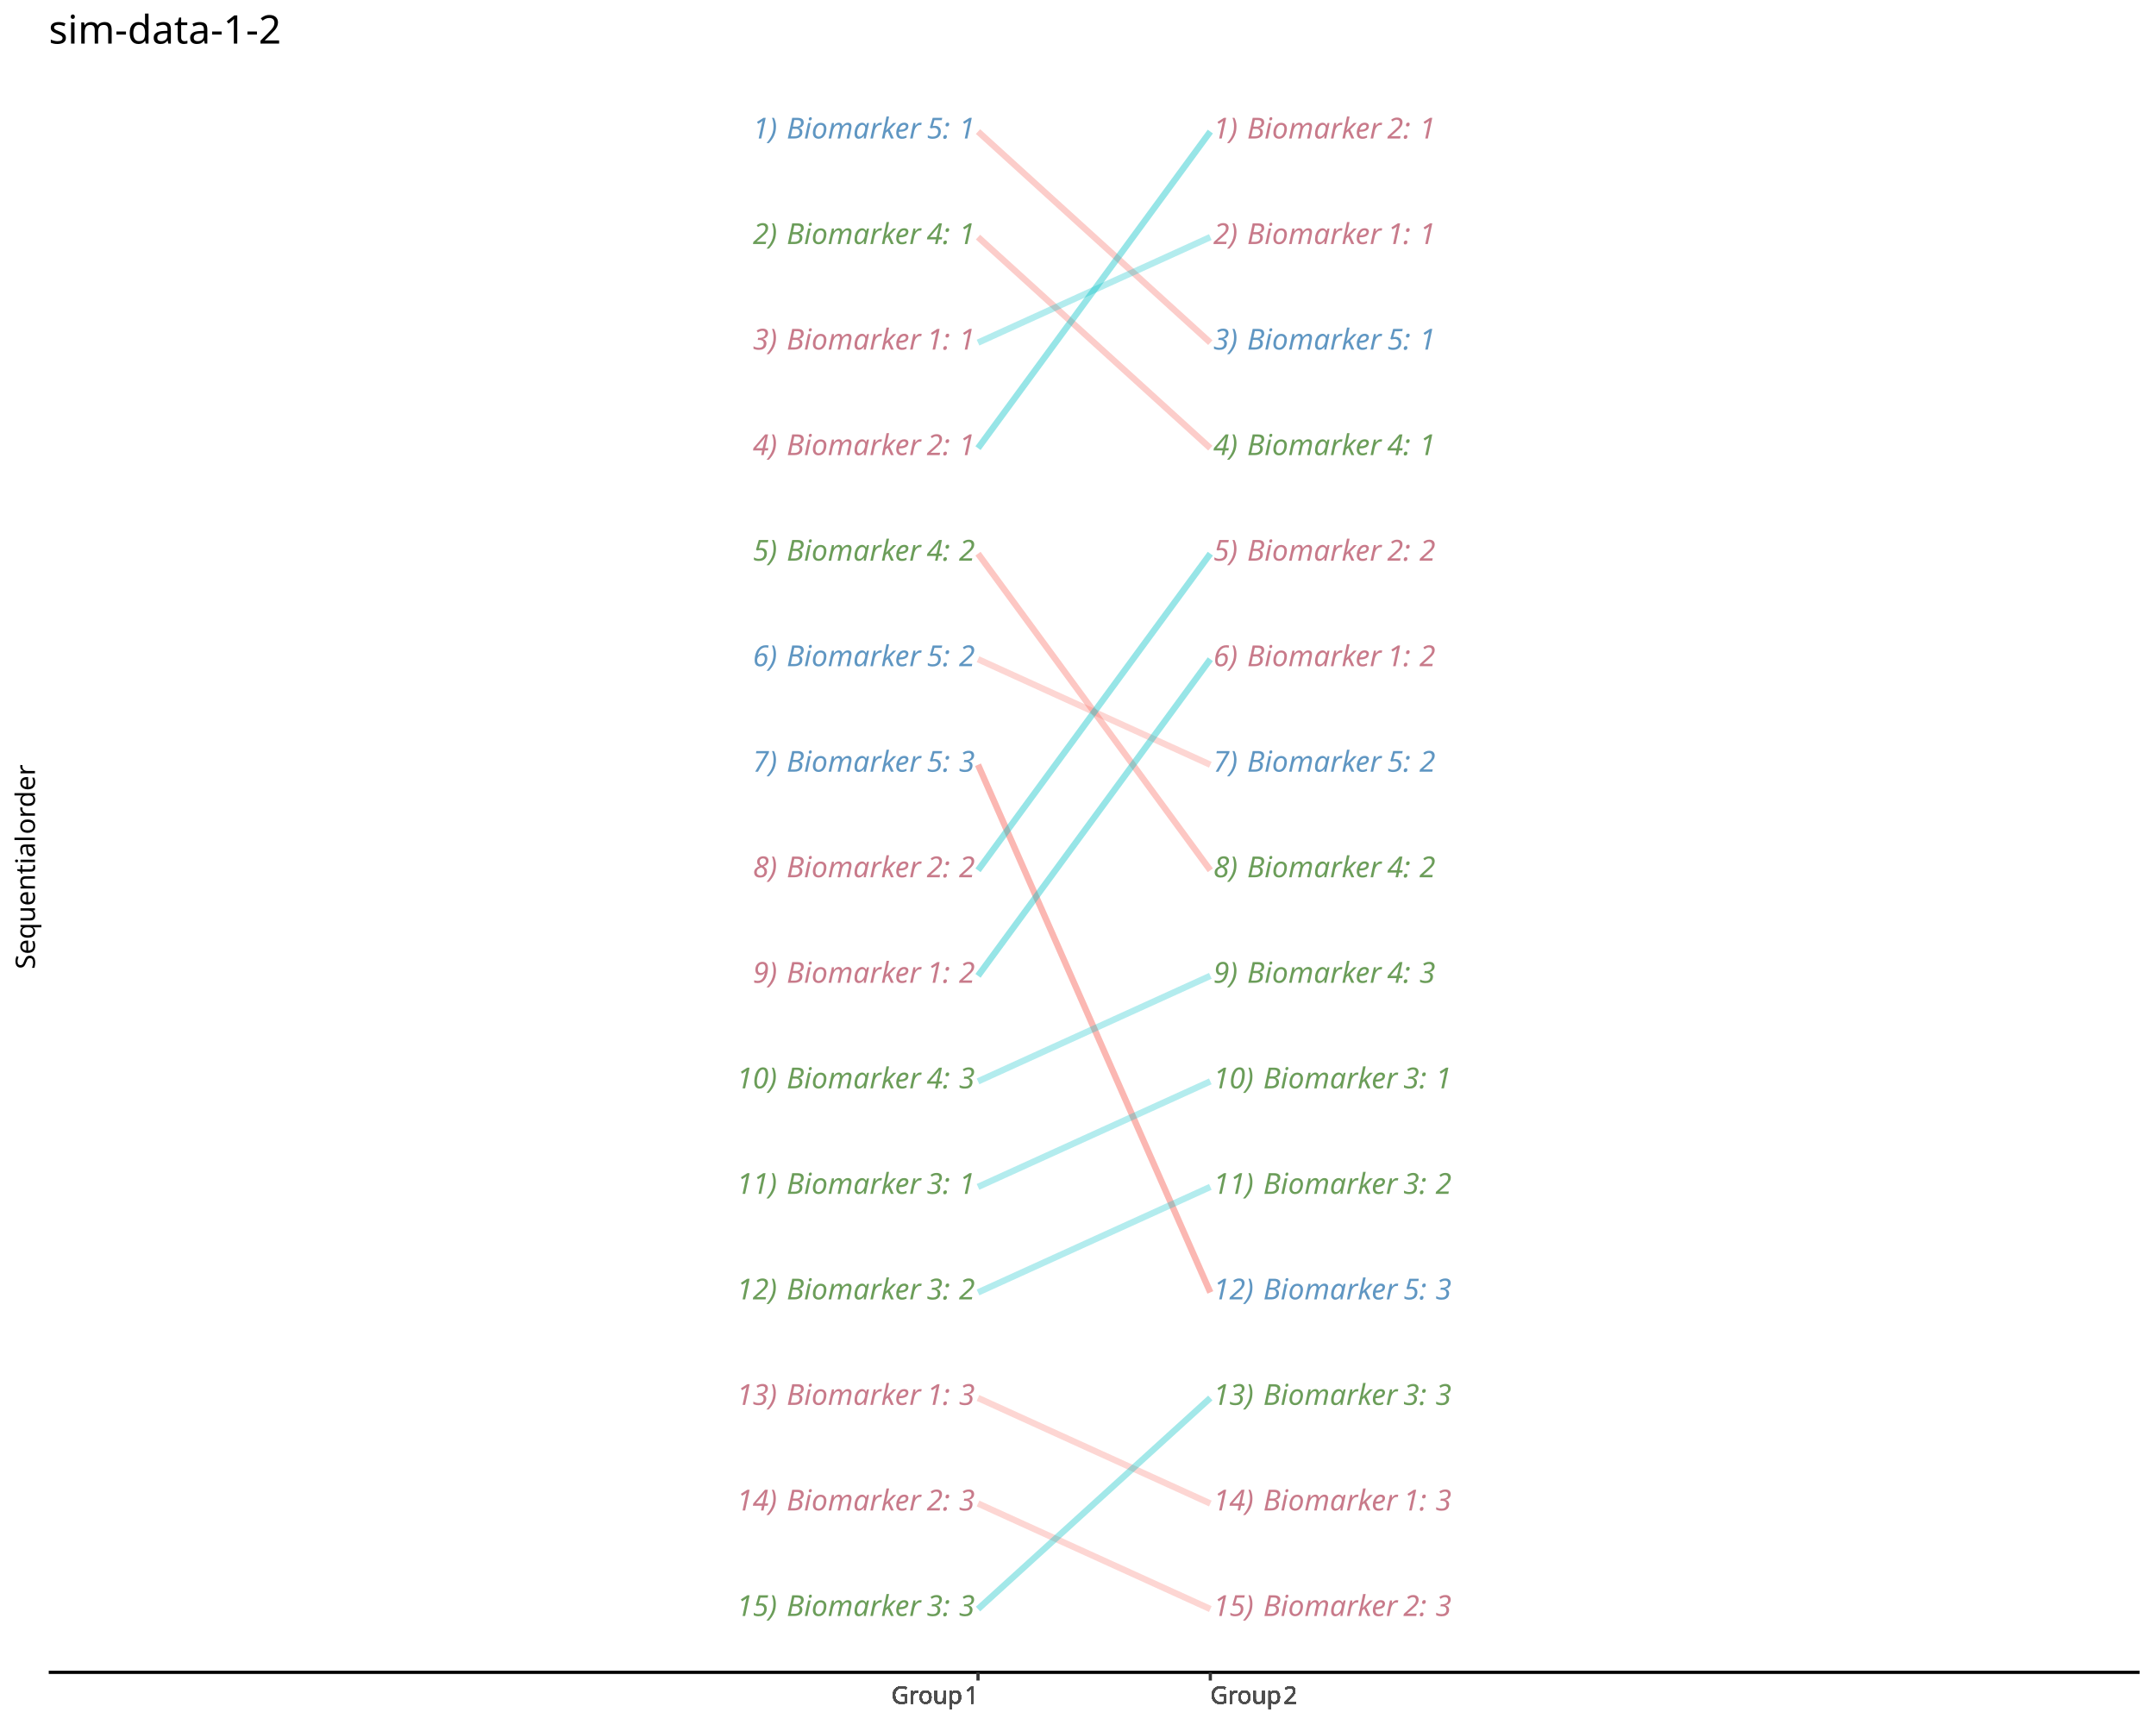
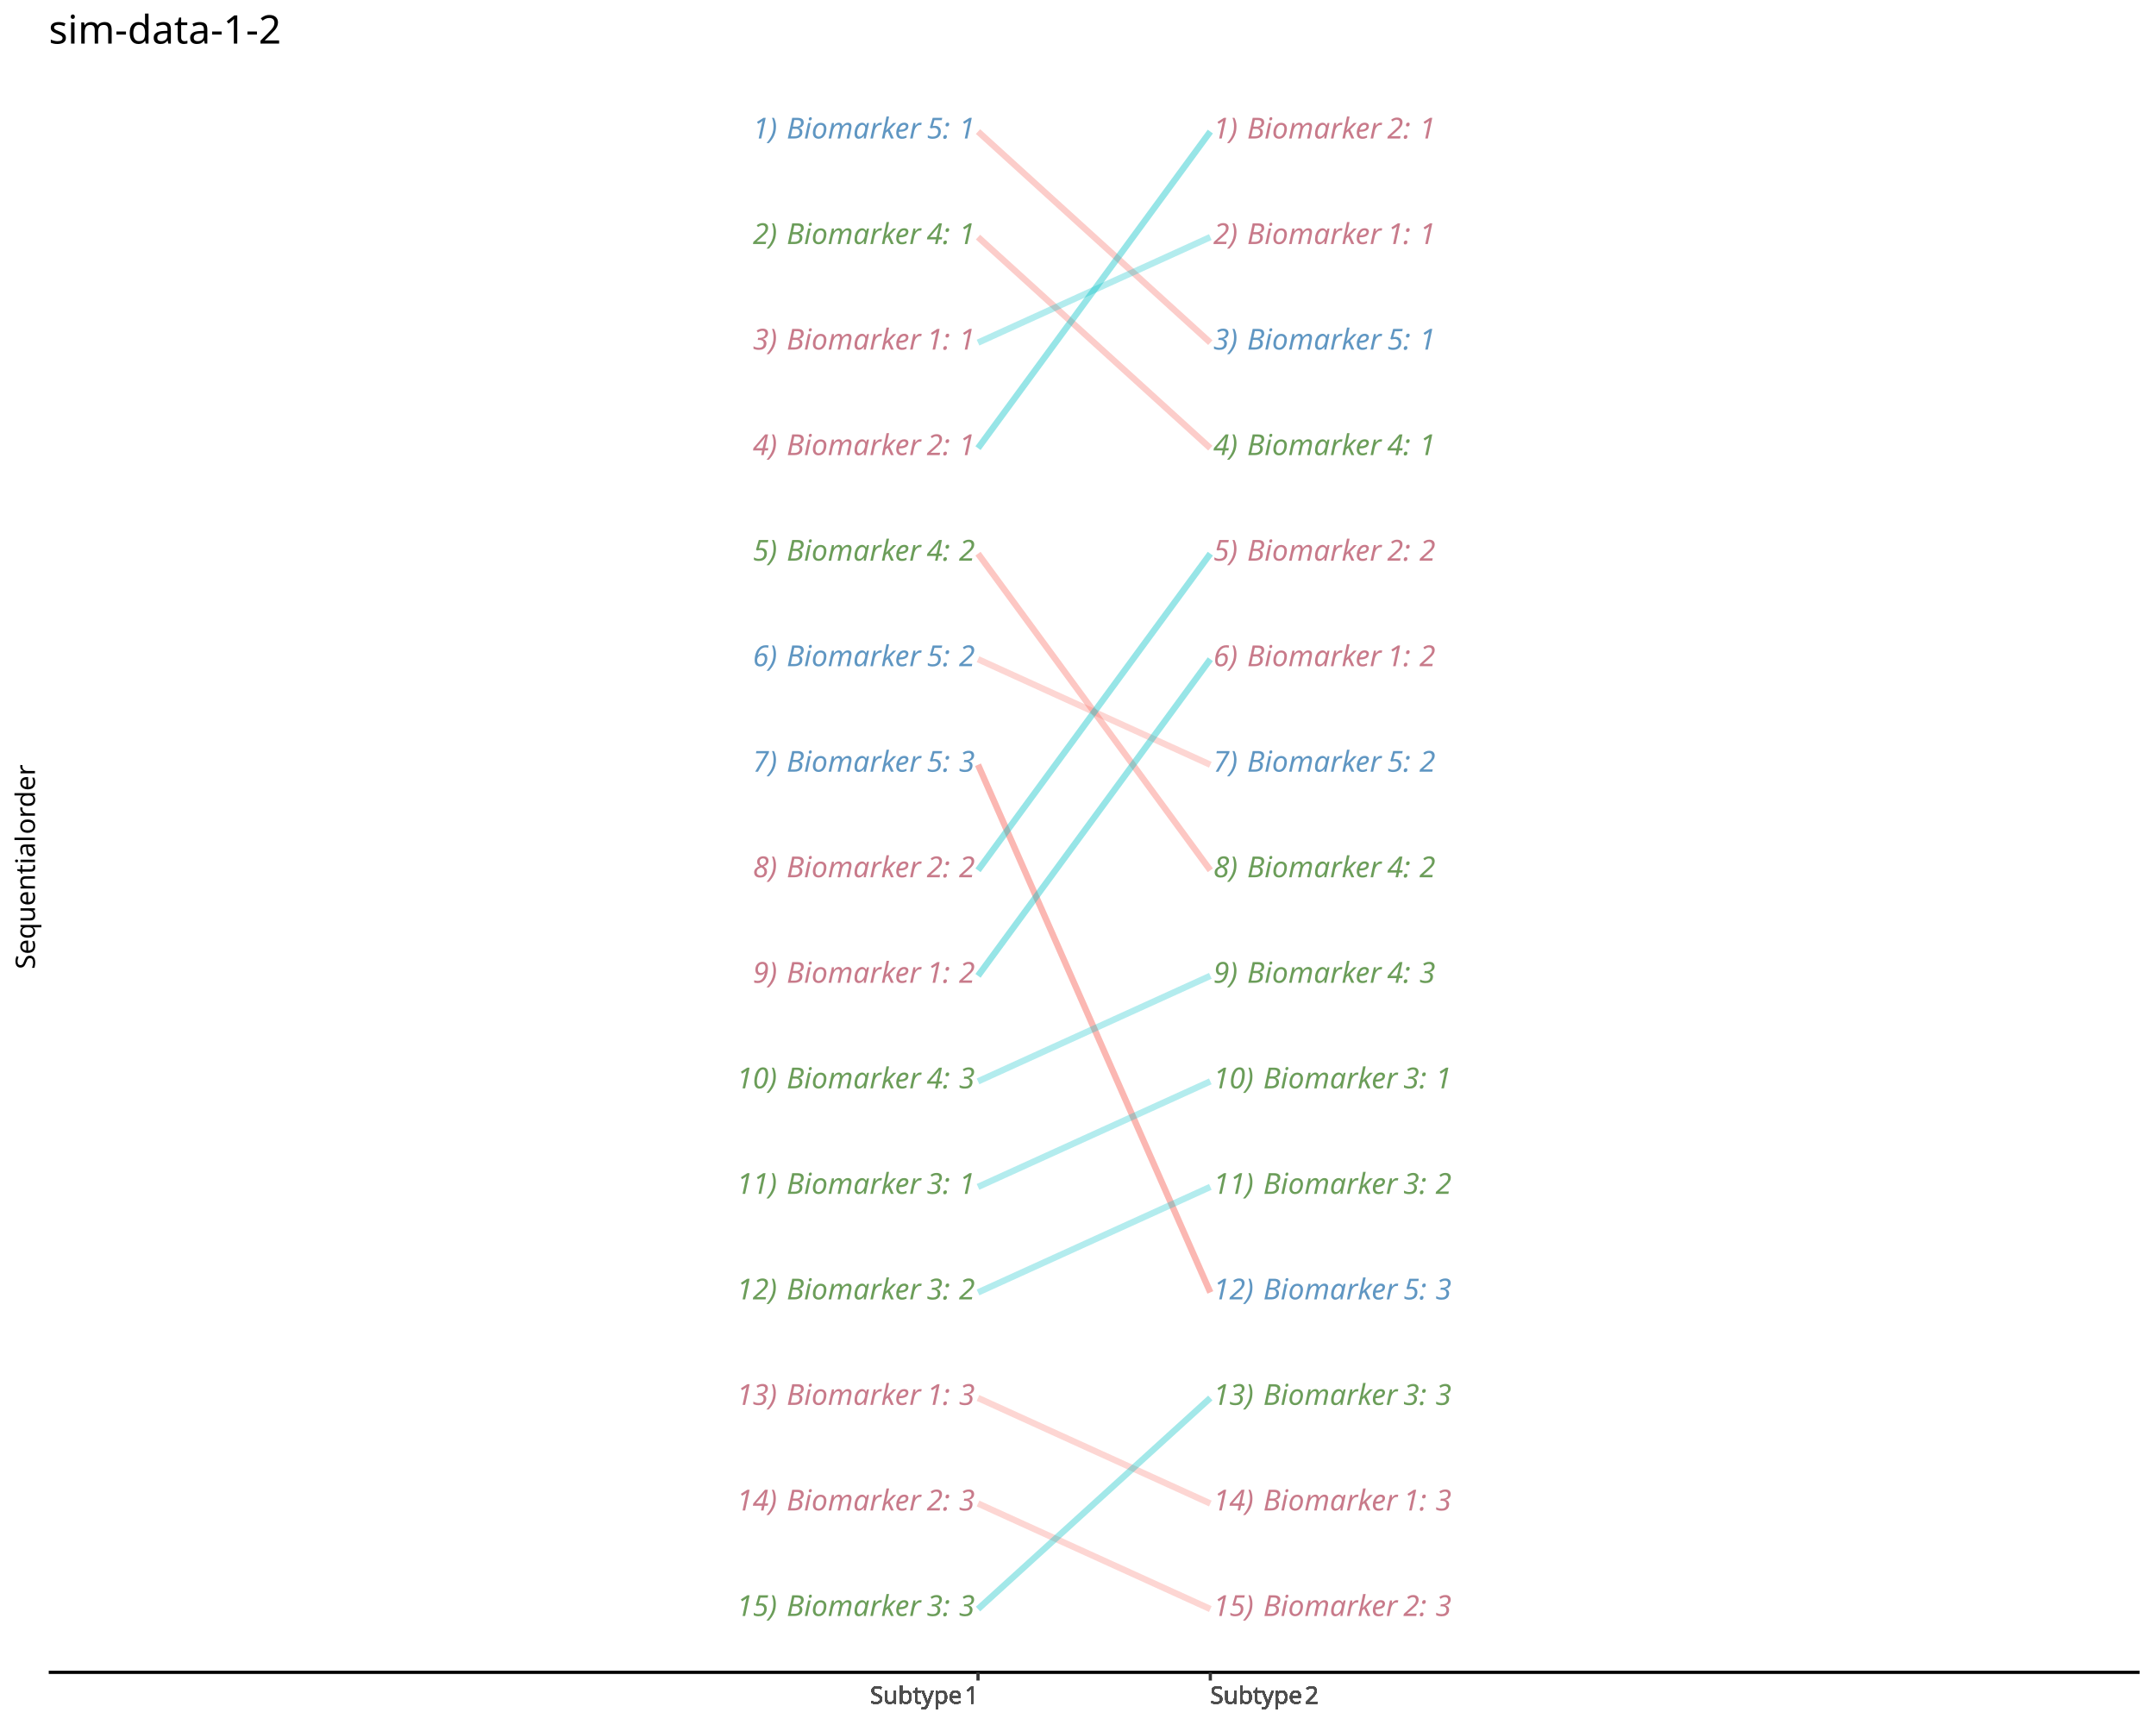
<svg xmlns="http://www.w3.org/2000/svg" class="svglite" data-engine-version="2.0" width="720.00pt" height="576.00pt" viewBox="0 0 720.00 576.00">
  <defs>
    <style type="text/css">
    .svglite line, .svglite polyline, .svglite polygon, .svglite path, .svglite rect, .svglite circle {
      fill: none;
      stroke: #000000;
      stroke-linecap: round;
      stroke-linejoin: round;
      stroke-miterlimit: 10.00;
    }
  </style>
  </defs>
  <rect width="100%" height="100%" style="stroke: none; fill: #FFFFFF;" />
  <defs>
    <clipPath id="cpMC4wMHw3MjAuMDB8MC4wMHw1NzYuMDA=">
      <rect x="0.00" y="0.00" width="720.00" height="576.00" />
    </clipPath>
  </defs>
  <g clip-path="url(#cpMC4wMHw3MjAuMDB8MC4wMHw1NzYuMDA=)">
    <rect x="0.00" y="0.00" width="720.00" height="576.00" style="stroke-width: 1.07; stroke: #FFFFFF; fill: #FFFFFF;" />
  </g>
  <defs>
    <clipPath id="cpMTYuMjh8NzE0LjUyfDIyLjc4fDU1OC40Mg==">
      <rect x="16.28" y="22.78" width="698.24" height="535.64" />
    </clipPath>
  </defs>
  <g clip-path="url(#cpMTYuMjh8NzE0LjUyfDIyLjc4fDU1OC40Mg==)">
    <rect x="16.28" y="22.78" width="698.24" height="535.64" style="stroke-width: 1.07; stroke: none; fill: #FFFFFF;" />
    <text x="251.41" y="46.25" style="font-size: 9.67px; font-style: italic; fill: #5F96C2; font-family: sans;" textLength="8.60px" lengthAdjust="spacingAndGlyphs">1)</text>
    <text x="262.70" y="46.25" style="font-size: 9.67px; font-style: italic; fill: #5F96C2; font-family: sans;" textLength="44.09px" lengthAdjust="spacingAndGlyphs">Biomarker</text>
    <text x="309.48" y="46.25" style="font-size: 9.67px; font-style: italic; fill: #5F96C2; font-family: sans;" textLength="8.07px" lengthAdjust="spacingAndGlyphs">5:</text>
    <text x="320.23" y="46.25" style="font-size: 9.67px; font-style: italic; fill: #5F96C2; font-family: sans;" textLength="5.38px" lengthAdjust="spacingAndGlyphs">1</text>
    <text x="405.19" y="116.73" style="font-size: 9.67px; font-style: italic; fill: #5F96C2; font-family: sans;" textLength="8.60px" lengthAdjust="spacingAndGlyphs">3)</text>
    <text x="416.48" y="116.73" style="font-size: 9.67px; font-style: italic; fill: #5F96C2; font-family: sans;" textLength="44.09px" lengthAdjust="spacingAndGlyphs">Biomarker</text>
    <text x="463.26" y="116.73" style="font-size: 9.67px; font-style: italic; fill: #5F96C2; font-family: sans;" textLength="8.07px" lengthAdjust="spacingAndGlyphs">5:</text>
    <text x="474.01" y="116.73" style="font-size: 9.67px; font-style: italic; fill: #5F96C2; font-family: sans;" textLength="5.38px" lengthAdjust="spacingAndGlyphs">1</text>
    <text x="251.41" y="81.49" style="font-size: 9.67px; font-style: italic; fill: #6B9D59; font-family: sans;" textLength="8.60px" lengthAdjust="spacingAndGlyphs">2)</text>
    <text x="262.70" y="81.49" style="font-size: 9.67px; font-style: italic; fill: #6B9D59; font-family: sans;" textLength="44.09px" lengthAdjust="spacingAndGlyphs">Biomarker</text>
    <text x="309.48" y="81.49" style="font-size: 9.67px; font-style: italic; fill: #6B9D59; font-family: sans;" textLength="8.07px" lengthAdjust="spacingAndGlyphs">4:</text>
    <text x="320.23" y="81.49" style="font-size: 9.67px; font-style: italic; fill: #6B9D59; font-family: sans;" textLength="5.38px" lengthAdjust="spacingAndGlyphs">1</text>
    <text x="405.19" y="151.97" style="font-size: 9.67px; font-style: italic; fill: #6B9D59; font-family: sans;" textLength="8.60px" lengthAdjust="spacingAndGlyphs">4)</text>
    <text x="416.48" y="151.97" style="font-size: 9.67px; font-style: italic; fill: #6B9D59; font-family: sans;" textLength="44.09px" lengthAdjust="spacingAndGlyphs">Biomarker</text>
    <text x="463.26" y="151.97" style="font-size: 9.67px; font-style: italic; fill: #6B9D59; font-family: sans;" textLength="8.07px" lengthAdjust="spacingAndGlyphs">4:</text>
    <text x="474.01" y="151.97" style="font-size: 9.67px; font-style: italic; fill: #6B9D59; font-family: sans;" textLength="5.38px" lengthAdjust="spacingAndGlyphs">1</text>
    <text x="251.41" y="116.73" style="font-size: 9.67px; font-style: italic; fill: #C87A8A; font-family: sans;" textLength="8.60px" lengthAdjust="spacingAndGlyphs">3)</text>
    <text x="262.70" y="116.73" style="font-size: 9.67px; font-style: italic; fill: #C87A8A; font-family: sans;" textLength="44.09px" lengthAdjust="spacingAndGlyphs">Biomarker</text>
    <text x="309.48" y="116.73" style="font-size: 9.67px; font-style: italic; fill: #C87A8A; font-family: sans;" textLength="8.07px" lengthAdjust="spacingAndGlyphs">1:</text>
    <text x="320.23" y="116.73" style="font-size: 9.67px; font-style: italic; fill: #C87A8A; font-family: sans;" textLength="5.38px" lengthAdjust="spacingAndGlyphs">1</text>
    <text x="405.19" y="81.49" style="font-size: 9.67px; font-style: italic; fill: #C87A8A; font-family: sans;" textLength="8.60px" lengthAdjust="spacingAndGlyphs">2)</text>
    <text x="416.48" y="81.49" style="font-size: 9.67px; font-style: italic; fill: #C87A8A; font-family: sans;" textLength="44.09px" lengthAdjust="spacingAndGlyphs">Biomarker</text>
    <text x="463.26" y="81.49" style="font-size: 9.67px; font-style: italic; fill: #C87A8A; font-family: sans;" textLength="8.07px" lengthAdjust="spacingAndGlyphs">1:</text>
    <text x="474.01" y="81.49" style="font-size: 9.67px; font-style: italic; fill: #C87A8A; font-family: sans;" textLength="5.38px" lengthAdjust="spacingAndGlyphs">1</text>
    <text x="251.41" y="151.97" style="font-size: 9.67px; font-style: italic; fill: #C87A8A; font-family: sans;" textLength="8.60px" lengthAdjust="spacingAndGlyphs">4)</text>
    <text x="262.70" y="151.97" style="font-size: 9.67px; font-style: italic; fill: #C87A8A; font-family: sans;" textLength="44.09px" lengthAdjust="spacingAndGlyphs">Biomarker</text>
    <text x="309.48" y="151.97" style="font-size: 9.67px; font-style: italic; fill: #C87A8A; font-family: sans;" textLength="8.07px" lengthAdjust="spacingAndGlyphs">2:</text>
    <text x="320.23" y="151.97" style="font-size: 9.67px; font-style: italic; fill: #C87A8A; font-family: sans;" textLength="5.38px" lengthAdjust="spacingAndGlyphs">1</text>
    <text x="405.19" y="46.25" style="font-size: 9.67px; font-style: italic; fill: #C87A8A; font-family: sans;" textLength="8.60px" lengthAdjust="spacingAndGlyphs">1)</text>
    <text x="416.48" y="46.25" style="font-size: 9.67px; font-style: italic; fill: #C87A8A; font-family: sans;" textLength="44.09px" lengthAdjust="spacingAndGlyphs">Biomarker</text>
    <text x="463.26" y="46.25" style="font-size: 9.67px; font-style: italic; fill: #C87A8A; font-family: sans;" textLength="8.07px" lengthAdjust="spacingAndGlyphs">2:</text>
    <text x="474.01" y="46.25" style="font-size: 9.67px; font-style: italic; fill: #C87A8A; font-family: sans;" textLength="5.38px" lengthAdjust="spacingAndGlyphs">1</text>
    <text x="251.41" y="187.21" style="font-size: 9.67px; font-style: italic; fill: #6B9D59; font-family: sans;" textLength="8.60px" lengthAdjust="spacingAndGlyphs">5)</text>
    <text x="262.70" y="187.21" style="font-size: 9.67px; font-style: italic; fill: #6B9D59; font-family: sans;" textLength="44.09px" lengthAdjust="spacingAndGlyphs">Biomarker</text>
    <text x="309.48" y="187.21" style="font-size: 9.67px; font-style: italic; fill: #6B9D59; font-family: sans;" textLength="8.07px" lengthAdjust="spacingAndGlyphs">4:</text>
    <text x="320.23" y="187.21" style="font-size: 9.67px; font-style: italic; fill: #6B9D59; font-family: sans;" textLength="5.38px" lengthAdjust="spacingAndGlyphs">2</text>
    <text x="405.19" y="292.93" style="font-size: 9.67px; font-style: italic; fill: #6B9D59; font-family: sans;" textLength="8.60px" lengthAdjust="spacingAndGlyphs">8)</text>
    <text x="416.48" y="292.93" style="font-size: 9.67px; font-style: italic; fill: #6B9D59; font-family: sans;" textLength="44.09px" lengthAdjust="spacingAndGlyphs">Biomarker</text>
    <text x="463.26" y="292.93" style="font-size: 9.67px; font-style: italic; fill: #6B9D59; font-family: sans;" textLength="8.07px" lengthAdjust="spacingAndGlyphs">4:</text>
    <text x="474.01" y="292.93" style="font-size: 9.67px; font-style: italic; fill: #6B9D59; font-family: sans;" textLength="5.38px" lengthAdjust="spacingAndGlyphs">2</text>
    <text x="251.41" y="222.45" style="font-size: 9.67px; font-style: italic; fill: #5F96C2; font-family: sans;" textLength="8.60px" lengthAdjust="spacingAndGlyphs">6)</text>
    <text x="262.70" y="222.45" style="font-size: 9.67px; font-style: italic; fill: #5F96C2; font-family: sans;" textLength="44.09px" lengthAdjust="spacingAndGlyphs">Biomarker</text>
    <text x="309.48" y="222.45" style="font-size: 9.67px; font-style: italic; fill: #5F96C2; font-family: sans;" textLength="8.07px" lengthAdjust="spacingAndGlyphs">5:</text>
    <text x="320.23" y="222.45" style="font-size: 9.67px; font-style: italic; fill: #5F96C2; font-family: sans;" textLength="5.38px" lengthAdjust="spacingAndGlyphs">2</text>
    <text x="405.19" y="257.69" style="font-size: 9.67px; font-style: italic; fill: #5F96C2; font-family: sans;" textLength="8.60px" lengthAdjust="spacingAndGlyphs">7)</text>
    <text x="416.48" y="257.69" style="font-size: 9.67px; font-style: italic; fill: #5F96C2; font-family: sans;" textLength="44.09px" lengthAdjust="spacingAndGlyphs">Biomarker</text>
    <text x="463.26" y="257.69" style="font-size: 9.67px; font-style: italic; fill: #5F96C2; font-family: sans;" textLength="8.07px" lengthAdjust="spacingAndGlyphs">5:</text>
    <text x="474.01" y="257.69" style="font-size: 9.67px; font-style: italic; fill: #5F96C2; font-family: sans;" textLength="5.38px" lengthAdjust="spacingAndGlyphs">2</text>
    <text x="251.41" y="257.69" style="font-size: 9.67px; font-style: italic; fill: #5F96C2; font-family: sans;" textLength="8.60px" lengthAdjust="spacingAndGlyphs">7)</text>
    <text x="262.70" y="257.69" style="font-size: 9.67px; font-style: italic; fill: #5F96C2; font-family: sans;" textLength="44.09px" lengthAdjust="spacingAndGlyphs">Biomarker</text>
    <text x="309.48" y="257.69" style="font-size: 9.67px; font-style: italic; fill: #5F96C2; font-family: sans;" textLength="8.07px" lengthAdjust="spacingAndGlyphs">5:</text>
    <text x="320.23" y="257.69" style="font-size: 9.67px; font-style: italic; fill: #5F96C2; font-family: sans;" textLength="5.38px" lengthAdjust="spacingAndGlyphs">3</text>
    <text x="405.19" y="433.89" style="font-size: 9.67px; font-style: italic; fill: #5F96C2; font-family: sans;" textLength="13.98px" lengthAdjust="spacingAndGlyphs">12)</text>
    <text x="421.86" y="433.89" style="font-size: 9.67px; font-style: italic; fill: #5F96C2; font-family: sans;" textLength="44.09px" lengthAdjust="spacingAndGlyphs">Biomarker</text>
    <text x="468.64" y="433.89" style="font-size: 9.67px; font-style: italic; fill: #5F96C2; font-family: sans;" textLength="8.07px" lengthAdjust="spacingAndGlyphs">5:</text>
    <text x="479.39" y="433.89" style="font-size: 9.67px; font-style: italic; fill: #5F96C2; font-family: sans;" textLength="5.38px" lengthAdjust="spacingAndGlyphs">3</text>
    <text x="251.41" y="292.93" style="font-size: 9.67px; font-style: italic; fill: #C87A8A; font-family: sans;" textLength="8.60px" lengthAdjust="spacingAndGlyphs">8)</text>
    <text x="262.70" y="292.93" style="font-size: 9.67px; font-style: italic; fill: #C87A8A; font-family: sans;" textLength="44.09px" lengthAdjust="spacingAndGlyphs">Biomarker</text>
    <text x="309.48" y="292.93" style="font-size: 9.67px; font-style: italic; fill: #C87A8A; font-family: sans;" textLength="8.07px" lengthAdjust="spacingAndGlyphs">2:</text>
    <text x="320.23" y="292.93" style="font-size: 9.67px; font-style: italic; fill: #C87A8A; font-family: sans;" textLength="5.38px" lengthAdjust="spacingAndGlyphs">2</text>
    <text x="405.19" y="187.21" style="font-size: 9.67px; font-style: italic; fill: #C87A8A; font-family: sans;" textLength="8.60px" lengthAdjust="spacingAndGlyphs">5)</text>
    <text x="416.48" y="187.21" style="font-size: 9.67px; font-style: italic; fill: #C87A8A; font-family: sans;" textLength="44.09px" lengthAdjust="spacingAndGlyphs">Biomarker</text>
    <text x="463.26" y="187.21" style="font-size: 9.67px; font-style: italic; fill: #C87A8A; font-family: sans;" textLength="8.07px" lengthAdjust="spacingAndGlyphs">2:</text>
    <text x="474.01" y="187.21" style="font-size: 9.67px; font-style: italic; fill: #C87A8A; font-family: sans;" textLength="5.38px" lengthAdjust="spacingAndGlyphs">2</text>
    <text x="251.41" y="328.17" style="font-size: 9.67px; font-style: italic; fill: #C87A8A; font-family: sans;" textLength="8.60px" lengthAdjust="spacingAndGlyphs">9)</text>
    <text x="262.70" y="328.17" style="font-size: 9.67px; font-style: italic; fill: #C87A8A; font-family: sans;" textLength="44.09px" lengthAdjust="spacingAndGlyphs">Biomarker</text>
    <text x="309.48" y="328.17" style="font-size: 9.67px; font-style: italic; fill: #C87A8A; font-family: sans;" textLength="8.07px" lengthAdjust="spacingAndGlyphs">1:</text>
    <text x="320.23" y="328.17" style="font-size: 9.67px; font-style: italic; fill: #C87A8A; font-family: sans;" textLength="5.38px" lengthAdjust="spacingAndGlyphs">2</text>
    <text x="405.19" y="222.45" style="font-size: 9.67px; font-style: italic; fill: #C87A8A; font-family: sans;" textLength="8.60px" lengthAdjust="spacingAndGlyphs">6)</text>
    <text x="416.48" y="222.45" style="font-size: 9.67px; font-style: italic; fill: #C87A8A; font-family: sans;" textLength="44.09px" lengthAdjust="spacingAndGlyphs">Biomarker</text>
    <text x="463.26" y="222.45" style="font-size: 9.67px; font-style: italic; fill: #C87A8A; font-family: sans;" textLength="8.07px" lengthAdjust="spacingAndGlyphs">1:</text>
    <text x="474.01" y="222.45" style="font-size: 9.67px; font-style: italic; fill: #C87A8A; font-family: sans;" textLength="5.38px" lengthAdjust="spacingAndGlyphs">2</text>
    <text x="246.03" y="363.41" style="font-size: 9.67px; font-style: italic; fill: #6B9D59; font-family: sans;" textLength="13.98px" lengthAdjust="spacingAndGlyphs">10)</text>
    <text x="262.70" y="363.41" style="font-size: 9.67px; font-style: italic; fill: #6B9D59; font-family: sans;" textLength="44.09px" lengthAdjust="spacingAndGlyphs">Biomarker</text>
    <text x="309.48" y="363.41" style="font-size: 9.67px; font-style: italic; fill: #6B9D59; font-family: sans;" textLength="8.07px" lengthAdjust="spacingAndGlyphs">4:</text>
    <text x="320.23" y="363.41" style="font-size: 9.67px; font-style: italic; fill: #6B9D59; font-family: sans;" textLength="5.38px" lengthAdjust="spacingAndGlyphs">3</text>
    <text x="405.19" y="328.17" style="font-size: 9.67px; font-style: italic; fill: #6B9D59; font-family: sans;" textLength="8.60px" lengthAdjust="spacingAndGlyphs">9)</text>
    <text x="416.48" y="328.17" style="font-size: 9.67px; font-style: italic; fill: #6B9D59; font-family: sans;" textLength="44.09px" lengthAdjust="spacingAndGlyphs">Biomarker</text>
    <text x="463.26" y="328.17" style="font-size: 9.67px; font-style: italic; fill: #6B9D59; font-family: sans;" textLength="8.07px" lengthAdjust="spacingAndGlyphs">4:</text>
    <text x="474.01" y="328.17" style="font-size: 9.67px; font-style: italic; fill: #6B9D59; font-family: sans;" textLength="5.38px" lengthAdjust="spacingAndGlyphs">3</text>
    <text x="246.03" y="398.65" style="font-size: 9.67px; font-style: italic; fill: #6B9D59; font-family: sans;" textLength="13.98px" lengthAdjust="spacingAndGlyphs">11)</text>
    <text x="262.70" y="398.65" style="font-size: 9.67px; font-style: italic; fill: #6B9D59; font-family: sans;" textLength="44.09px" lengthAdjust="spacingAndGlyphs">Biomarker</text>
    <text x="309.48" y="398.65" style="font-size: 9.67px; font-style: italic; fill: #6B9D59; font-family: sans;" textLength="8.07px" lengthAdjust="spacingAndGlyphs">3:</text>
    <text x="320.23" y="398.65" style="font-size: 9.67px; font-style: italic; fill: #6B9D59; font-family: sans;" textLength="5.38px" lengthAdjust="spacingAndGlyphs">1</text>
    <text x="405.19" y="363.41" style="font-size: 9.67px; font-style: italic; fill: #6B9D59; font-family: sans;" textLength="13.98px" lengthAdjust="spacingAndGlyphs">10)</text>
    <text x="421.86" y="363.41" style="font-size: 9.67px; font-style: italic; fill: #6B9D59; font-family: sans;" textLength="44.09px" lengthAdjust="spacingAndGlyphs">Biomarker</text>
    <text x="468.64" y="363.41" style="font-size: 9.67px; font-style: italic; fill: #6B9D59; font-family: sans;" textLength="8.07px" lengthAdjust="spacingAndGlyphs">3:</text>
    <text x="479.39" y="363.41" style="font-size: 9.67px; font-style: italic; fill: #6B9D59; font-family: sans;" textLength="5.38px" lengthAdjust="spacingAndGlyphs">1</text>
    <text x="246.03" y="433.89" style="font-size: 9.67px; font-style: italic; fill: #6B9D59; font-family: sans;" textLength="13.98px" lengthAdjust="spacingAndGlyphs">12)</text>
    <text x="262.70" y="433.89" style="font-size: 9.67px; font-style: italic; fill: #6B9D59; font-family: sans;" textLength="44.09px" lengthAdjust="spacingAndGlyphs">Biomarker</text>
    <text x="309.48" y="433.89" style="font-size: 9.67px; font-style: italic; fill: #6B9D59; font-family: sans;" textLength="8.07px" lengthAdjust="spacingAndGlyphs">3:</text>
    <text x="320.23" y="433.89" style="font-size: 9.67px; font-style: italic; fill: #6B9D59; font-family: sans;" textLength="5.38px" lengthAdjust="spacingAndGlyphs">2</text>
    <text x="405.19" y="398.65" style="font-size: 9.67px; font-style: italic; fill: #6B9D59; font-family: sans;" textLength="13.98px" lengthAdjust="spacingAndGlyphs">11)</text>
    <text x="421.86" y="398.65" style="font-size: 9.67px; font-style: italic; fill: #6B9D59; font-family: sans;" textLength="44.09px" lengthAdjust="spacingAndGlyphs">Biomarker</text>
    <text x="468.64" y="398.65" style="font-size: 9.67px; font-style: italic; fill: #6B9D59; font-family: sans;" textLength="8.07px" lengthAdjust="spacingAndGlyphs">3:</text>
    <text x="479.39" y="398.65" style="font-size: 9.67px; font-style: italic; fill: #6B9D59; font-family: sans;" textLength="5.38px" lengthAdjust="spacingAndGlyphs">2</text>
    <text x="246.03" y="469.12" style="font-size: 9.67px; font-style: italic; fill: #C87A8A; font-family: sans;" textLength="13.98px" lengthAdjust="spacingAndGlyphs">13)</text>
    <text x="262.70" y="469.12" style="font-size: 9.67px; font-style: italic; fill: #C87A8A; font-family: sans;" textLength="44.09px" lengthAdjust="spacingAndGlyphs">Biomarker</text>
    <text x="309.48" y="469.12" style="font-size: 9.67px; font-style: italic; fill: #C87A8A; font-family: sans;" textLength="8.07px" lengthAdjust="spacingAndGlyphs">1:</text>
    <text x="320.23" y="469.12" style="font-size: 9.67px; font-style: italic; fill: #C87A8A; font-family: sans;" textLength="5.38px" lengthAdjust="spacingAndGlyphs">3</text>
    <text x="405.19" y="504.36" style="font-size: 9.67px; font-style: italic; fill: #C87A8A; font-family: sans;" textLength="13.98px" lengthAdjust="spacingAndGlyphs">14)</text>
    <text x="421.86" y="504.36" style="font-size: 9.67px; font-style: italic; fill: #C87A8A; font-family: sans;" textLength="44.09px" lengthAdjust="spacingAndGlyphs">Biomarker</text>
    <text x="468.64" y="504.36" style="font-size: 9.67px; font-style: italic; fill: #C87A8A; font-family: sans;" textLength="8.07px" lengthAdjust="spacingAndGlyphs">1:</text>
    <text x="479.39" y="504.36" style="font-size: 9.67px; font-style: italic; fill: #C87A8A; font-family: sans;" textLength="5.38px" lengthAdjust="spacingAndGlyphs">3</text>
    <text x="246.03" y="504.36" style="font-size: 9.67px; font-style: italic; fill: #C87A8A; font-family: sans;" textLength="13.98px" lengthAdjust="spacingAndGlyphs">14)</text>
    <text x="262.70" y="504.36" style="font-size: 9.67px; font-style: italic; fill: #C87A8A; font-family: sans;" textLength="44.09px" lengthAdjust="spacingAndGlyphs">Biomarker</text>
    <text x="309.48" y="504.36" style="font-size: 9.67px; font-style: italic; fill: #C87A8A; font-family: sans;" textLength="8.07px" lengthAdjust="spacingAndGlyphs">2:</text>
    <text x="320.23" y="504.36" style="font-size: 9.67px; font-style: italic; fill: #C87A8A; font-family: sans;" textLength="5.38px" lengthAdjust="spacingAndGlyphs">3</text>
    <text x="405.19" y="539.60" style="font-size: 9.67px; font-style: italic; fill: #C87A8A; font-family: sans;" textLength="13.98px" lengthAdjust="spacingAndGlyphs">15)</text>
    <text x="421.86" y="539.60" style="font-size: 9.67px; font-style: italic; fill: #C87A8A; font-family: sans;" textLength="44.09px" lengthAdjust="spacingAndGlyphs">Biomarker</text>
    <text x="468.64" y="539.60" style="font-size: 9.67px; font-style: italic; fill: #C87A8A; font-family: sans;" textLength="8.07px" lengthAdjust="spacingAndGlyphs">2:</text>
    <text x="479.39" y="539.60" style="font-size: 9.67px; font-style: italic; fill: #C87A8A; font-family: sans;" textLength="5.38px" lengthAdjust="spacingAndGlyphs">3</text>
    <text x="246.03" y="539.60" style="font-size: 9.67px; font-style: italic; fill: #6B9D59; font-family: sans;" textLength="13.98px" lengthAdjust="spacingAndGlyphs">15)</text>
    <text x="262.70" y="539.60" style="font-size: 9.67px; font-style: italic; fill: #6B9D59; font-family: sans;" textLength="44.09px" lengthAdjust="spacingAndGlyphs">Biomarker</text>
    <text x="309.48" y="539.60" style="font-size: 9.67px; font-style: italic; fill: #6B9D59; font-family: sans;" textLength="8.07px" lengthAdjust="spacingAndGlyphs">3:</text>
    <text x="320.23" y="539.60" style="font-size: 9.67px; font-style: italic; fill: #6B9D59; font-family: sans;" textLength="5.38px" lengthAdjust="spacingAndGlyphs">3</text>
    <text x="405.19" y="469.12" style="font-size: 9.67px; font-style: italic; fill: #6B9D59; font-family: sans;" textLength="13.98px" lengthAdjust="spacingAndGlyphs">13)</text>
    <text x="421.86" y="469.12" style="font-size: 9.67px; font-style: italic; fill: #6B9D59; font-family: sans;" textLength="44.09px" lengthAdjust="spacingAndGlyphs">Biomarker</text>
    <text x="468.64" y="469.12" style="font-size: 9.67px; font-style: italic; fill: #6B9D59; font-family: sans;" textLength="8.07px" lengthAdjust="spacingAndGlyphs">3:</text>
    <text x="479.39" y="469.12" style="font-size: 9.67px; font-style: italic; fill: #6B9D59; font-family: sans;" textLength="5.38px" lengthAdjust="spacingAndGlyphs">3</text>
    <polyline points="326.61,43.93 404.19,114.41 " style="stroke-width: 2.13; stroke: #F8766D; stroke-opacity: 0.36; stroke-linecap: butt;" />
    <polyline points="326.61,79.17 404.19,149.65 " style="stroke-width: 2.13; stroke: #F8766D; stroke-opacity: 0.36; stroke-linecap: butt;" />
    <polyline points="326.61,114.41 404.19,79.17 " style="stroke-width: 2.13; stroke: #00BFC4; stroke-opacity: 0.30; stroke-linecap: butt;" />
    <polyline points="326.61,149.65 404.19,43.93 " style="stroke-width: 2.13; stroke: #00BFC4; stroke-opacity: 0.41; stroke-linecap: butt;" />
    <polyline points="326.61,184.88 404.19,290.60 " style="stroke-width: 2.13; stroke: #F8766D; stroke-opacity: 0.41; stroke-linecap: butt;" />
    <polyline points="326.61,220.12 404.19,255.36 " style="stroke-width: 2.13; stroke: #F8766D; stroke-opacity: 0.30; stroke-linecap: butt;" />
    <polyline points="326.61,255.36 404.19,431.56 " style="stroke-width: 2.13; stroke: #F8766D; stroke-opacity: 0.52; stroke-linecap: butt;" />
    <polyline points="326.61,290.60 404.19,184.88 " style="stroke-width: 2.13; stroke: #00BFC4; stroke-opacity: 0.41; stroke-linecap: butt;" />
    <polyline points="326.61,325.84 404.19,220.12 " style="stroke-width: 2.13; stroke: #00BFC4; stroke-opacity: 0.41; stroke-linecap: butt;" />
    <polyline points="326.61,361.08 404.19,325.84 " style="stroke-width: 2.13; stroke: #00BFC4; stroke-opacity: 0.30; stroke-linecap: butt;" />
    <polyline points="326.61,396.32 404.19,361.08 " style="stroke-width: 2.13; stroke: #00BFC4; stroke-opacity: 0.30; stroke-linecap: butt;" />
    <polyline points="326.61,431.56 404.19,396.32 " style="stroke-width: 2.13; stroke: #00BFC4; stroke-opacity: 0.30; stroke-linecap: butt;" />
    <polyline points="326.61,466.80 404.19,502.04 " style="stroke-width: 2.13; stroke: #F8766D; stroke-opacity: 0.30; stroke-linecap: butt;" />
    <polyline points="326.61,502.04 404.19,537.28 " style="stroke-width: 2.13; stroke: #F8766D; stroke-opacity: 0.30; stroke-linecap: butt;" />
    <polyline points="326.61,537.28 404.19,466.80 " style="stroke-width: 2.13; stroke: #00BFC4; stroke-opacity: 0.36; stroke-linecap: butt;" />
  </g>
  <g clip-path="url(#cpMC4wMHw3MjAuMDB8MC4wMHw1NzYuMDA=)">
    <polyline points="16.28,558.42 714.52,558.42 " style="stroke-width: 1.07; stroke-linecap: butt;" />
    <polyline points="326.61,561.16 326.61,558.42 " style="stroke-width: 1.07; stroke: #333333; stroke-linecap: butt;" />
    <polyline points="404.19,561.16 404.19,558.42 " style="stroke-width: 1.07; stroke: #333333; stroke-linecap: butt;" />
-     <text x="297.70" y="568.86" style="font-size: 8.00px; fill: #4D4D4D; font-family: sans;" textLength="22.24px" lengthAdjust="spacingAndGlyphs">Group</text>
-     <text x="322.16" y="568.86" style="font-size: 8.00px; fill: #4D4D4D; font-family: sans;" textLength="4.45px" lengthAdjust="spacingAndGlyphs">1</text>
-     <text x="404.19" y="568.86" style="font-size: 8.00px; fill: #4D4D4D; font-family: sans;" textLength="22.24px" lengthAdjust="spacingAndGlyphs">Group</text>
-     <text x="428.65" y="568.86" style="font-size: 8.00px; fill: #4D4D4D; font-family: sans;" textLength="4.45px" lengthAdjust="spacingAndGlyphs">2</text>
-     <text x="297.70" y="568.86" style="font-size: 8.00px; fill: #4D4D4D; font-family: sans;" textLength="22.24px" lengthAdjust="spacingAndGlyphs">Group</text>
-     <text x="322.16" y="568.86" style="font-size: 8.00px; fill: #4D4D4D; font-family: sans;" textLength="4.45px" lengthAdjust="spacingAndGlyphs">1</text>
-     <text x="404.19" y="568.86" style="font-size: 8.00px; fill: #4D4D4D; font-family: sans;" textLength="22.24px" lengthAdjust="spacingAndGlyphs">Group</text>
-     <text x="428.65" y="568.86" style="font-size: 8.00px; fill: #4D4D4D; font-family: sans;" textLength="4.45px" lengthAdjust="spacingAndGlyphs">2</text>
-     <text x="297.70" y="568.86" style="font-size: 8.00px; fill: #4D4D4D; font-family: sans;" textLength="22.24px" lengthAdjust="spacingAndGlyphs">Group</text>
-     <text x="322.16" y="568.86" style="font-size: 8.00px; fill: #4D4D4D; font-family: sans;" textLength="4.45px" lengthAdjust="spacingAndGlyphs">1</text>
-     <text x="404.19" y="568.86" style="font-size: 8.00px; fill: #4D4D4D; font-family: sans;" textLength="22.24px" lengthAdjust="spacingAndGlyphs">Group</text>
-     <text x="428.65" y="568.86" style="font-size: 8.00px; fill: #4D4D4D; font-family: sans;" textLength="4.45px" lengthAdjust="spacingAndGlyphs">2</text>
-     <text x="297.70" y="568.86" style="font-size: 8.00px; fill: #4D4D4D; font-family: sans;" textLength="22.24px" lengthAdjust="spacingAndGlyphs">Group</text>
-     <text x="322.16" y="568.86" style="font-size: 8.00px; fill: #4D4D4D; font-family: sans;" textLength="4.45px" lengthAdjust="spacingAndGlyphs">1</text>
-     <text x="404.19" y="568.86" style="font-size: 8.00px; fill: #4D4D4D; font-family: sans;" textLength="22.24px" lengthAdjust="spacingAndGlyphs">Group</text>
-     <text x="428.65" y="568.86" style="font-size: 8.00px; fill: #4D4D4D; font-family: sans;" textLength="4.45px" lengthAdjust="spacingAndGlyphs">2</text>
-     <text x="297.70" y="568.86" style="font-size: 8.00px; fill: #4D4D4D; font-family: sans;" textLength="22.24px" lengthAdjust="spacingAndGlyphs">Group</text>
-     <text x="322.16" y="568.86" style="font-size: 8.00px; fill: #4D4D4D; font-family: sans;" textLength="4.45px" lengthAdjust="spacingAndGlyphs">1</text>
-     <text x="404.19" y="568.86" style="font-size: 8.00px; fill: #4D4D4D; font-family: sans;" textLength="22.24px" lengthAdjust="spacingAndGlyphs">Group</text>
-     <text x="428.65" y="568.86" style="font-size: 8.00px; fill: #4D4D4D; font-family: sans;" textLength="4.45px" lengthAdjust="spacingAndGlyphs">2</text>
-     <text x="297.70" y="568.86" style="font-size: 8.00px; fill: #4D4D4D; font-family: sans;" textLength="22.24px" lengthAdjust="spacingAndGlyphs">Group</text>
-     <text x="322.16" y="568.86" style="font-size: 8.00px; fill: #4D4D4D; font-family: sans;" textLength="4.45px" lengthAdjust="spacingAndGlyphs">1</text>
-     <text x="404.19" y="568.86" style="font-size: 8.00px; fill: #4D4D4D; font-family: sans;" textLength="22.24px" lengthAdjust="spacingAndGlyphs">Group</text>
-     <text x="428.65" y="568.86" style="font-size: 8.00px; fill: #4D4D4D; font-family: sans;" textLength="4.45px" lengthAdjust="spacingAndGlyphs">2</text>
-     <text x="297.70" y="568.86" style="font-size: 8.00px; fill: #4D4D4D; font-family: sans;" textLength="22.24px" lengthAdjust="spacingAndGlyphs">Group</text>
-     <text x="322.16" y="568.86" style="font-size: 8.00px; fill: #4D4D4D; font-family: sans;" textLength="4.45px" lengthAdjust="spacingAndGlyphs">1</text>
-     <text x="404.19" y="568.86" style="font-size: 8.00px; fill: #4D4D4D; font-family: sans;" textLength="22.24px" lengthAdjust="spacingAndGlyphs">Group</text>
-     <text x="428.65" y="568.86" style="font-size: 8.00px; fill: #4D4D4D; font-family: sans;" textLength="4.45px" lengthAdjust="spacingAndGlyphs">2</text>
-     <text x="297.70" y="568.86" style="font-size: 8.00px; fill: #4D4D4D; font-family: sans;" textLength="22.24px" lengthAdjust="spacingAndGlyphs">Group</text>
-     <text x="322.16" y="568.86" style="font-size: 8.00px; fill: #4D4D4D; font-family: sans;" textLength="4.45px" lengthAdjust="spacingAndGlyphs">1</text>
-     <text x="404.19" y="568.86" style="font-size: 8.00px; fill: #4D4D4D; font-family: sans;" textLength="22.24px" lengthAdjust="spacingAndGlyphs">Group</text>
-     <text x="428.65" y="568.86" style="font-size: 8.00px; fill: #4D4D4D; font-family: sans;" textLength="4.45px" lengthAdjust="spacingAndGlyphs">2</text>
-     <text x="297.70" y="568.86" style="font-size: 8.00px; fill: #4D4D4D; font-family: sans;" textLength="22.24px" lengthAdjust="spacingAndGlyphs">Group</text>
-     <text x="322.16" y="568.86" style="font-size: 8.00px; fill: #4D4D4D; font-family: sans;" textLength="4.45px" lengthAdjust="spacingAndGlyphs">1</text>
-     <text x="404.19" y="568.86" style="font-size: 8.00px; fill: #4D4D4D; font-family: sans;" textLength="22.24px" lengthAdjust="spacingAndGlyphs">Group</text>
-     <text x="428.65" y="568.86" style="font-size: 8.00px; fill: #4D4D4D; font-family: sans;" textLength="4.45px" lengthAdjust="spacingAndGlyphs">2</text>
-     <text x="297.70" y="568.86" style="font-size: 8.00px; fill: #4D4D4D; font-family: sans;" textLength="22.24px" lengthAdjust="spacingAndGlyphs">Group</text>
-     <text x="322.16" y="568.86" style="font-size: 8.00px; fill: #4D4D4D; font-family: sans;" textLength="4.45px" lengthAdjust="spacingAndGlyphs">1</text>
-     <text x="404.19" y="568.86" style="font-size: 8.00px; fill: #4D4D4D; font-family: sans;" textLength="22.24px" lengthAdjust="spacingAndGlyphs">Group</text>
-     <text x="428.65" y="568.86" style="font-size: 8.00px; fill: #4D4D4D; font-family: sans;" textLength="4.45px" lengthAdjust="spacingAndGlyphs">2</text>
-     <text x="297.70" y="568.86" style="font-size: 8.00px; fill: #4D4D4D; font-family: sans;" textLength="22.24px" lengthAdjust="spacingAndGlyphs">Group</text>
-     <text x="322.16" y="568.86" style="font-size: 8.00px; fill: #4D4D4D; font-family: sans;" textLength="4.45px" lengthAdjust="spacingAndGlyphs">1</text>
-     <text x="404.19" y="568.86" style="font-size: 8.00px; fill: #4D4D4D; font-family: sans;" textLength="22.24px" lengthAdjust="spacingAndGlyphs">Group</text>
-     <text x="428.65" y="568.86" style="font-size: 8.00px; fill: #4D4D4D; font-family: sans;" textLength="4.45px" lengthAdjust="spacingAndGlyphs">2</text>
-     <text x="297.70" y="568.86" style="font-size: 8.00px; fill: #4D4D4D; font-family: sans;" textLength="22.24px" lengthAdjust="spacingAndGlyphs">Group</text>
-     <text x="322.16" y="568.86" style="font-size: 8.00px; fill: #4D4D4D; font-family: sans;" textLength="4.45px" lengthAdjust="spacingAndGlyphs">1</text>
-     <text x="404.19" y="568.86" style="font-size: 8.00px; fill: #4D4D4D; font-family: sans;" textLength="22.24px" lengthAdjust="spacingAndGlyphs">Group</text>
-     <text x="428.65" y="568.86" style="font-size: 8.00px; fill: #4D4D4D; font-family: sans;" textLength="4.45px" lengthAdjust="spacingAndGlyphs">2</text>
-     <text x="297.70" y="568.86" style="font-size: 8.00px; fill: #4D4D4D; font-family: sans;" textLength="22.24px" lengthAdjust="spacingAndGlyphs">Group</text>
-     <text x="322.16" y="568.86" style="font-size: 8.00px; fill: #4D4D4D; font-family: sans;" textLength="4.45px" lengthAdjust="spacingAndGlyphs">1</text>
-     <text x="404.19" y="568.86" style="font-size: 8.00px; fill: #4D4D4D; font-family: sans;" textLength="22.24px" lengthAdjust="spacingAndGlyphs">Group</text>
-     <text x="428.65" y="568.86" style="font-size: 8.00px; fill: #4D4D4D; font-family: sans;" textLength="4.45px" lengthAdjust="spacingAndGlyphs">2</text>
-     <text x="297.70" y="568.86" style="font-size: 8.00px; fill: #4D4D4D; font-family: sans;" textLength="22.24px" lengthAdjust="spacingAndGlyphs">Group</text>
-     <text x="322.16" y="568.86" style="font-size: 8.00px; fill: #4D4D4D; font-family: sans;" textLength="4.45px" lengthAdjust="spacingAndGlyphs">1</text>
-     <text x="404.19" y="568.86" style="font-size: 8.00px; fill: #4D4D4D; font-family: sans;" textLength="22.24px" lengthAdjust="spacingAndGlyphs">Group</text>
-     <text x="428.65" y="568.86" style="font-size: 8.00px; fill: #4D4D4D; font-family: sans;" textLength="4.45px" lengthAdjust="spacingAndGlyphs">2</text>
-     <text x="297.70" y="568.86" style="font-size: 8.00px; fill: #4D4D4D; font-family: sans;" textLength="22.24px" lengthAdjust="spacingAndGlyphs">Group</text>
-     <text x="322.16" y="568.86" style="font-size: 8.00px; fill: #4D4D4D; font-family: sans;" textLength="4.45px" lengthAdjust="spacingAndGlyphs">1</text>
-     <text x="404.19" y="568.86" style="font-size: 8.00px; fill: #4D4D4D; font-family: sans;" textLength="22.24px" lengthAdjust="spacingAndGlyphs">Group</text>
-     <text x="428.65" y="568.86" style="font-size: 8.00px; fill: #4D4D4D; font-family: sans;" textLength="4.45px" lengthAdjust="spacingAndGlyphs">2</text>
+     <text x="290.58" y="568.86" style="font-size: 8.00px; fill: #4D4D4D; font-family: sans;" textLength="29.36px" lengthAdjust="spacingAndGlyphs">Subtype</text>
+     <text x="322.16" y="568.86" style="font-size: 8.00px; fill: #4D4D4D; font-family: sans;" textLength="4.45px" lengthAdjust="spacingAndGlyphs">1</text>
+     <text x="404.19" y="568.86" style="font-size: 8.00px; fill: #4D4D4D; font-family: sans;" textLength="29.36px" lengthAdjust="spacingAndGlyphs">Subtype</text>
+     <text x="435.78" y="568.86" style="font-size: 8.00px; fill: #4D4D4D; font-family: sans;" textLength="4.45px" lengthAdjust="spacingAndGlyphs">2</text>
+     <text x="290.58" y="568.86" style="font-size: 8.00px; fill: #4D4D4D; font-family: sans;" textLength="29.36px" lengthAdjust="spacingAndGlyphs">Subtype</text>
+     <text x="322.16" y="568.86" style="font-size: 8.00px; fill: #4D4D4D; font-family: sans;" textLength="4.45px" lengthAdjust="spacingAndGlyphs">1</text>
+     <text x="404.19" y="568.86" style="font-size: 8.00px; fill: #4D4D4D; font-family: sans;" textLength="29.36px" lengthAdjust="spacingAndGlyphs">Subtype</text>
+     <text x="435.78" y="568.86" style="font-size: 8.00px; fill: #4D4D4D; font-family: sans;" textLength="4.45px" lengthAdjust="spacingAndGlyphs">2</text>
+     <text x="290.58" y="568.86" style="font-size: 8.00px; fill: #4D4D4D; font-family: sans;" textLength="29.36px" lengthAdjust="spacingAndGlyphs">Subtype</text>
+     <text x="322.16" y="568.86" style="font-size: 8.00px; fill: #4D4D4D; font-family: sans;" textLength="4.45px" lengthAdjust="spacingAndGlyphs">1</text>
+     <text x="404.19" y="568.86" style="font-size: 8.00px; fill: #4D4D4D; font-family: sans;" textLength="29.36px" lengthAdjust="spacingAndGlyphs">Subtype</text>
+     <text x="435.78" y="568.86" style="font-size: 8.00px; fill: #4D4D4D; font-family: sans;" textLength="4.45px" lengthAdjust="spacingAndGlyphs">2</text>
+     <text x="290.58" y="568.86" style="font-size: 8.00px; fill: #4D4D4D; font-family: sans;" textLength="29.36px" lengthAdjust="spacingAndGlyphs">Subtype</text>
+     <text x="322.16" y="568.86" style="font-size: 8.00px; fill: #4D4D4D; font-family: sans;" textLength="4.45px" lengthAdjust="spacingAndGlyphs">1</text>
+     <text x="404.19" y="568.86" style="font-size: 8.00px; fill: #4D4D4D; font-family: sans;" textLength="29.36px" lengthAdjust="spacingAndGlyphs">Subtype</text>
+     <text x="435.78" y="568.86" style="font-size: 8.00px; fill: #4D4D4D; font-family: sans;" textLength="4.45px" lengthAdjust="spacingAndGlyphs">2</text>
+     <text x="290.58" y="568.86" style="font-size: 8.00px; fill: #4D4D4D; font-family: sans;" textLength="29.36px" lengthAdjust="spacingAndGlyphs">Subtype</text>
+     <text x="322.16" y="568.86" style="font-size: 8.00px; fill: #4D4D4D; font-family: sans;" textLength="4.45px" lengthAdjust="spacingAndGlyphs">1</text>
+     <text x="404.19" y="568.86" style="font-size: 8.00px; fill: #4D4D4D; font-family: sans;" textLength="29.36px" lengthAdjust="spacingAndGlyphs">Subtype</text>
+     <text x="435.78" y="568.86" style="font-size: 8.00px; fill: #4D4D4D; font-family: sans;" textLength="4.45px" lengthAdjust="spacingAndGlyphs">2</text>
+     <text x="290.58" y="568.86" style="font-size: 8.00px; fill: #4D4D4D; font-family: sans;" textLength="29.36px" lengthAdjust="spacingAndGlyphs">Subtype</text>
+     <text x="322.16" y="568.86" style="font-size: 8.00px; fill: #4D4D4D; font-family: sans;" textLength="4.45px" lengthAdjust="spacingAndGlyphs">1</text>
+     <text x="404.19" y="568.86" style="font-size: 8.00px; fill: #4D4D4D; font-family: sans;" textLength="29.36px" lengthAdjust="spacingAndGlyphs">Subtype</text>
+     <text x="435.78" y="568.86" style="font-size: 8.00px; fill: #4D4D4D; font-family: sans;" textLength="4.45px" lengthAdjust="spacingAndGlyphs">2</text>
+     <text x="290.58" y="568.86" style="font-size: 8.00px; fill: #4D4D4D; font-family: sans;" textLength="29.36px" lengthAdjust="spacingAndGlyphs">Subtype</text>
+     <text x="322.16" y="568.86" style="font-size: 8.00px; fill: #4D4D4D; font-family: sans;" textLength="4.45px" lengthAdjust="spacingAndGlyphs">1</text>
+     <text x="404.19" y="568.86" style="font-size: 8.00px; fill: #4D4D4D; font-family: sans;" textLength="29.36px" lengthAdjust="spacingAndGlyphs">Subtype</text>
+     <text x="435.78" y="568.86" style="font-size: 8.00px; fill: #4D4D4D; font-family: sans;" textLength="4.45px" lengthAdjust="spacingAndGlyphs">2</text>
+     <text x="290.58" y="568.86" style="font-size: 8.00px; fill: #4D4D4D; font-family: sans;" textLength="29.36px" lengthAdjust="spacingAndGlyphs">Subtype</text>
+     <text x="322.16" y="568.86" style="font-size: 8.00px; fill: #4D4D4D; font-family: sans;" textLength="4.45px" lengthAdjust="spacingAndGlyphs">1</text>
+     <text x="404.19" y="568.86" style="font-size: 8.00px; fill: #4D4D4D; font-family: sans;" textLength="29.36px" lengthAdjust="spacingAndGlyphs">Subtype</text>
+     <text x="435.78" y="568.86" style="font-size: 8.00px; fill: #4D4D4D; font-family: sans;" textLength="4.45px" lengthAdjust="spacingAndGlyphs">2</text>
+     <text x="290.58" y="568.86" style="font-size: 8.00px; fill: #4D4D4D; font-family: sans;" textLength="29.36px" lengthAdjust="spacingAndGlyphs">Subtype</text>
+     <text x="322.16" y="568.86" style="font-size: 8.00px; fill: #4D4D4D; font-family: sans;" textLength="4.45px" lengthAdjust="spacingAndGlyphs">1</text>
+     <text x="404.19" y="568.86" style="font-size: 8.00px; fill: #4D4D4D; font-family: sans;" textLength="29.36px" lengthAdjust="spacingAndGlyphs">Subtype</text>
+     <text x="435.78" y="568.86" style="font-size: 8.00px; fill: #4D4D4D; font-family: sans;" textLength="4.45px" lengthAdjust="spacingAndGlyphs">2</text>
+     <text x="290.58" y="568.86" style="font-size: 8.00px; fill: #4D4D4D; font-family: sans;" textLength="29.36px" lengthAdjust="spacingAndGlyphs">Subtype</text>
+     <text x="322.16" y="568.86" style="font-size: 8.00px; fill: #4D4D4D; font-family: sans;" textLength="4.45px" lengthAdjust="spacingAndGlyphs">1</text>
+     <text x="404.19" y="568.86" style="font-size: 8.00px; fill: #4D4D4D; font-family: sans;" textLength="29.36px" lengthAdjust="spacingAndGlyphs">Subtype</text>
+     <text x="435.78" y="568.86" style="font-size: 8.00px; fill: #4D4D4D; font-family: sans;" textLength="4.45px" lengthAdjust="spacingAndGlyphs">2</text>
+     <text x="290.58" y="568.86" style="font-size: 8.00px; fill: #4D4D4D; font-family: sans;" textLength="29.36px" lengthAdjust="spacingAndGlyphs">Subtype</text>
+     <text x="322.16" y="568.86" style="font-size: 8.00px; fill: #4D4D4D; font-family: sans;" textLength="4.45px" lengthAdjust="spacingAndGlyphs">1</text>
+     <text x="404.19" y="568.86" style="font-size: 8.00px; fill: #4D4D4D; font-family: sans;" textLength="29.36px" lengthAdjust="spacingAndGlyphs">Subtype</text>
+     <text x="435.78" y="568.86" style="font-size: 8.00px; fill: #4D4D4D; font-family: sans;" textLength="4.45px" lengthAdjust="spacingAndGlyphs">2</text>
+     <text x="290.58" y="568.86" style="font-size: 8.00px; fill: #4D4D4D; font-family: sans;" textLength="29.36px" lengthAdjust="spacingAndGlyphs">Subtype</text>
+     <text x="322.16" y="568.86" style="font-size: 8.00px; fill: #4D4D4D; font-family: sans;" textLength="4.45px" lengthAdjust="spacingAndGlyphs">1</text>
+     <text x="404.19" y="568.86" style="font-size: 8.00px; fill: #4D4D4D; font-family: sans;" textLength="29.36px" lengthAdjust="spacingAndGlyphs">Subtype</text>
+     <text x="435.78" y="568.86" style="font-size: 8.00px; fill: #4D4D4D; font-family: sans;" textLength="4.45px" lengthAdjust="spacingAndGlyphs">2</text>
+     <text x="290.58" y="568.86" style="font-size: 8.00px; fill: #4D4D4D; font-family: sans;" textLength="29.36px" lengthAdjust="spacingAndGlyphs">Subtype</text>
+     <text x="322.16" y="568.86" style="font-size: 8.00px; fill: #4D4D4D; font-family: sans;" textLength="4.45px" lengthAdjust="spacingAndGlyphs">1</text>
+     <text x="404.19" y="568.86" style="font-size: 8.00px; fill: #4D4D4D; font-family: sans;" textLength="29.36px" lengthAdjust="spacingAndGlyphs">Subtype</text>
+     <text x="435.78" y="568.86" style="font-size: 8.00px; fill: #4D4D4D; font-family: sans;" textLength="4.45px" lengthAdjust="spacingAndGlyphs">2</text>
+     <text x="290.58" y="568.86" style="font-size: 8.00px; fill: #4D4D4D; font-family: sans;" textLength="29.36px" lengthAdjust="spacingAndGlyphs">Subtype</text>
+     <text x="322.16" y="568.86" style="font-size: 8.00px; fill: #4D4D4D; font-family: sans;" textLength="4.45px" lengthAdjust="spacingAndGlyphs">1</text>
+     <text x="404.19" y="568.86" style="font-size: 8.00px; fill: #4D4D4D; font-family: sans;" textLength="29.36px" lengthAdjust="spacingAndGlyphs">Subtype</text>
+     <text x="435.78" y="568.86" style="font-size: 8.00px; fill: #4D4D4D; font-family: sans;" textLength="4.45px" lengthAdjust="spacingAndGlyphs">2</text>
+     <text x="290.58" y="568.86" style="font-size: 8.00px; fill: #4D4D4D; font-family: sans;" textLength="29.36px" lengthAdjust="spacingAndGlyphs">Subtype</text>
+     <text x="322.16" y="568.86" style="font-size: 8.00px; fill: #4D4D4D; font-family: sans;" textLength="4.45px" lengthAdjust="spacingAndGlyphs">1</text>
+     <text x="404.19" y="568.86" style="font-size: 8.00px; fill: #4D4D4D; font-family: sans;" textLength="29.36px" lengthAdjust="spacingAndGlyphs">Subtype</text>
+     <text x="435.78" y="568.86" style="font-size: 8.00px; fill: #4D4D4D; font-family: sans;" textLength="4.45px" lengthAdjust="spacingAndGlyphs">2</text>
    <text transform="translate(11.67,323.63) rotate(-90)" style="font-size: 9.00px; font-family: sans;" textLength="42.54px" lengthAdjust="spacingAndGlyphs">Sequential</text>
    <text transform="translate(11.67,278.59) rotate(-90)" style="font-size: 9.00px; font-family: sans;" textLength="21.01px" lengthAdjust="spacingAndGlyphs">order</text>
    <text x="16.28" y="14.56" style="font-size: 13.20px; font-family: sans;" textLength="74.10px" lengthAdjust="spacingAndGlyphs">sim-data-1-2</text>
  </g>
</svg>
